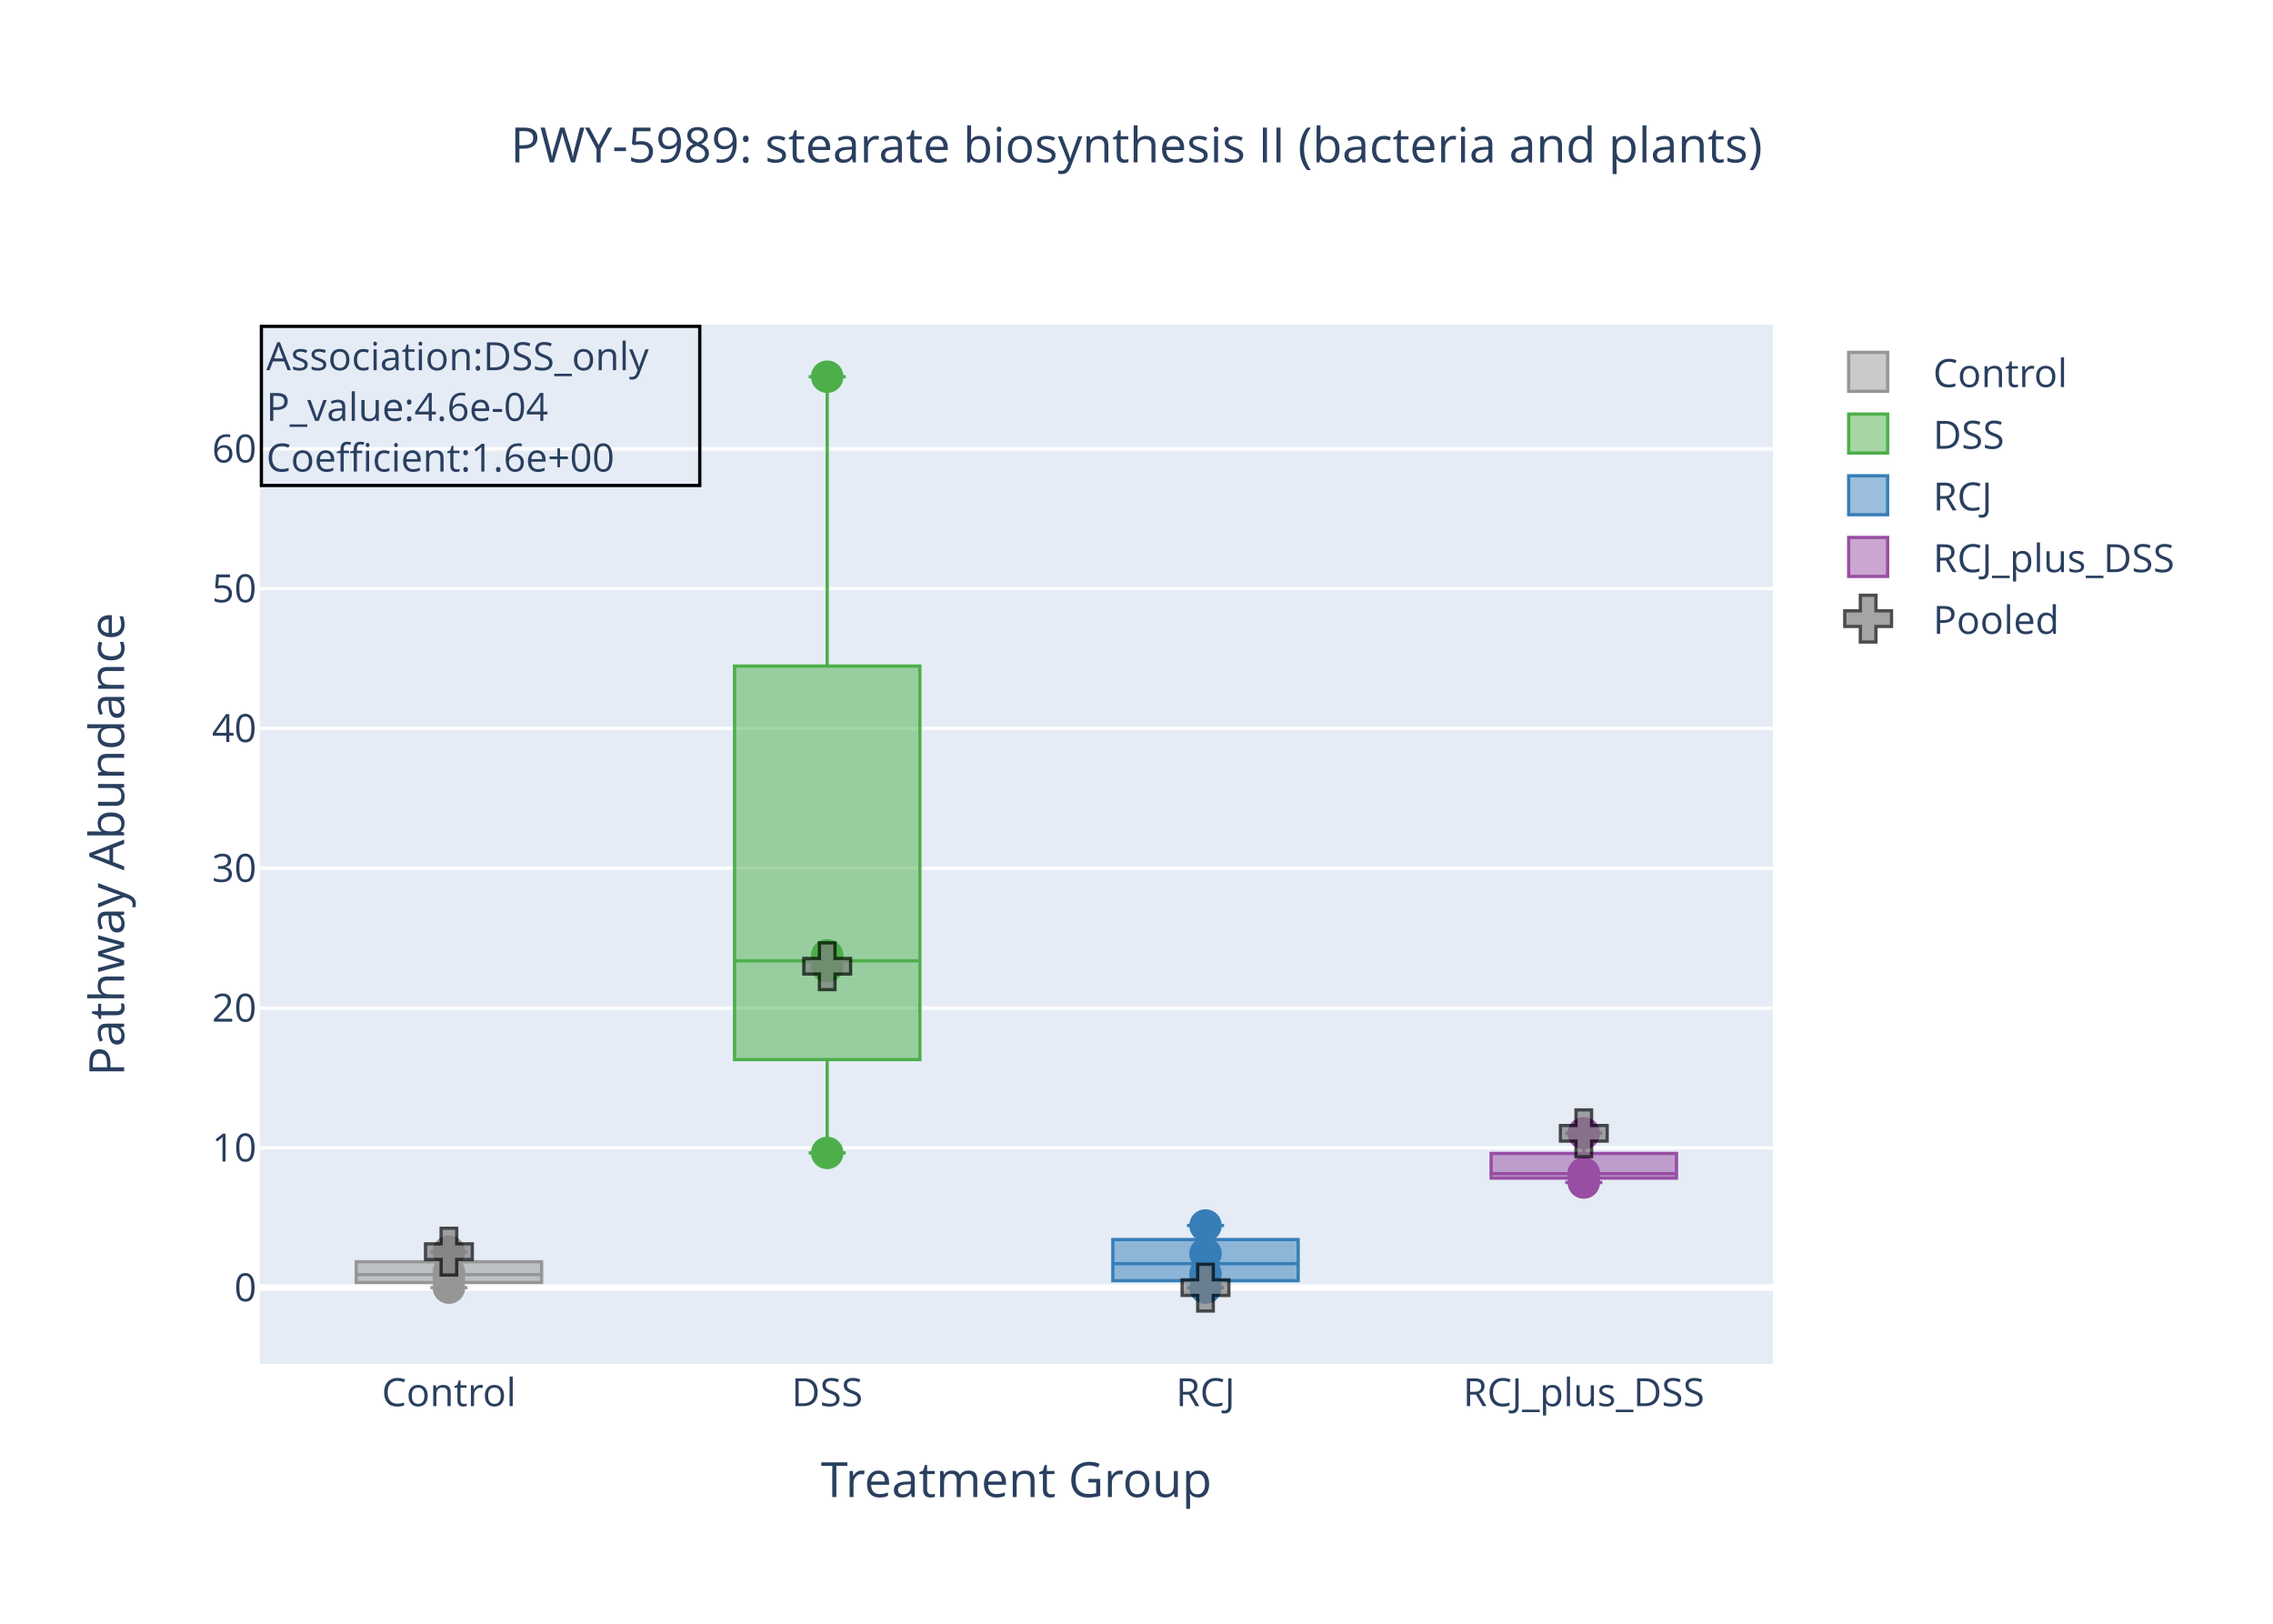
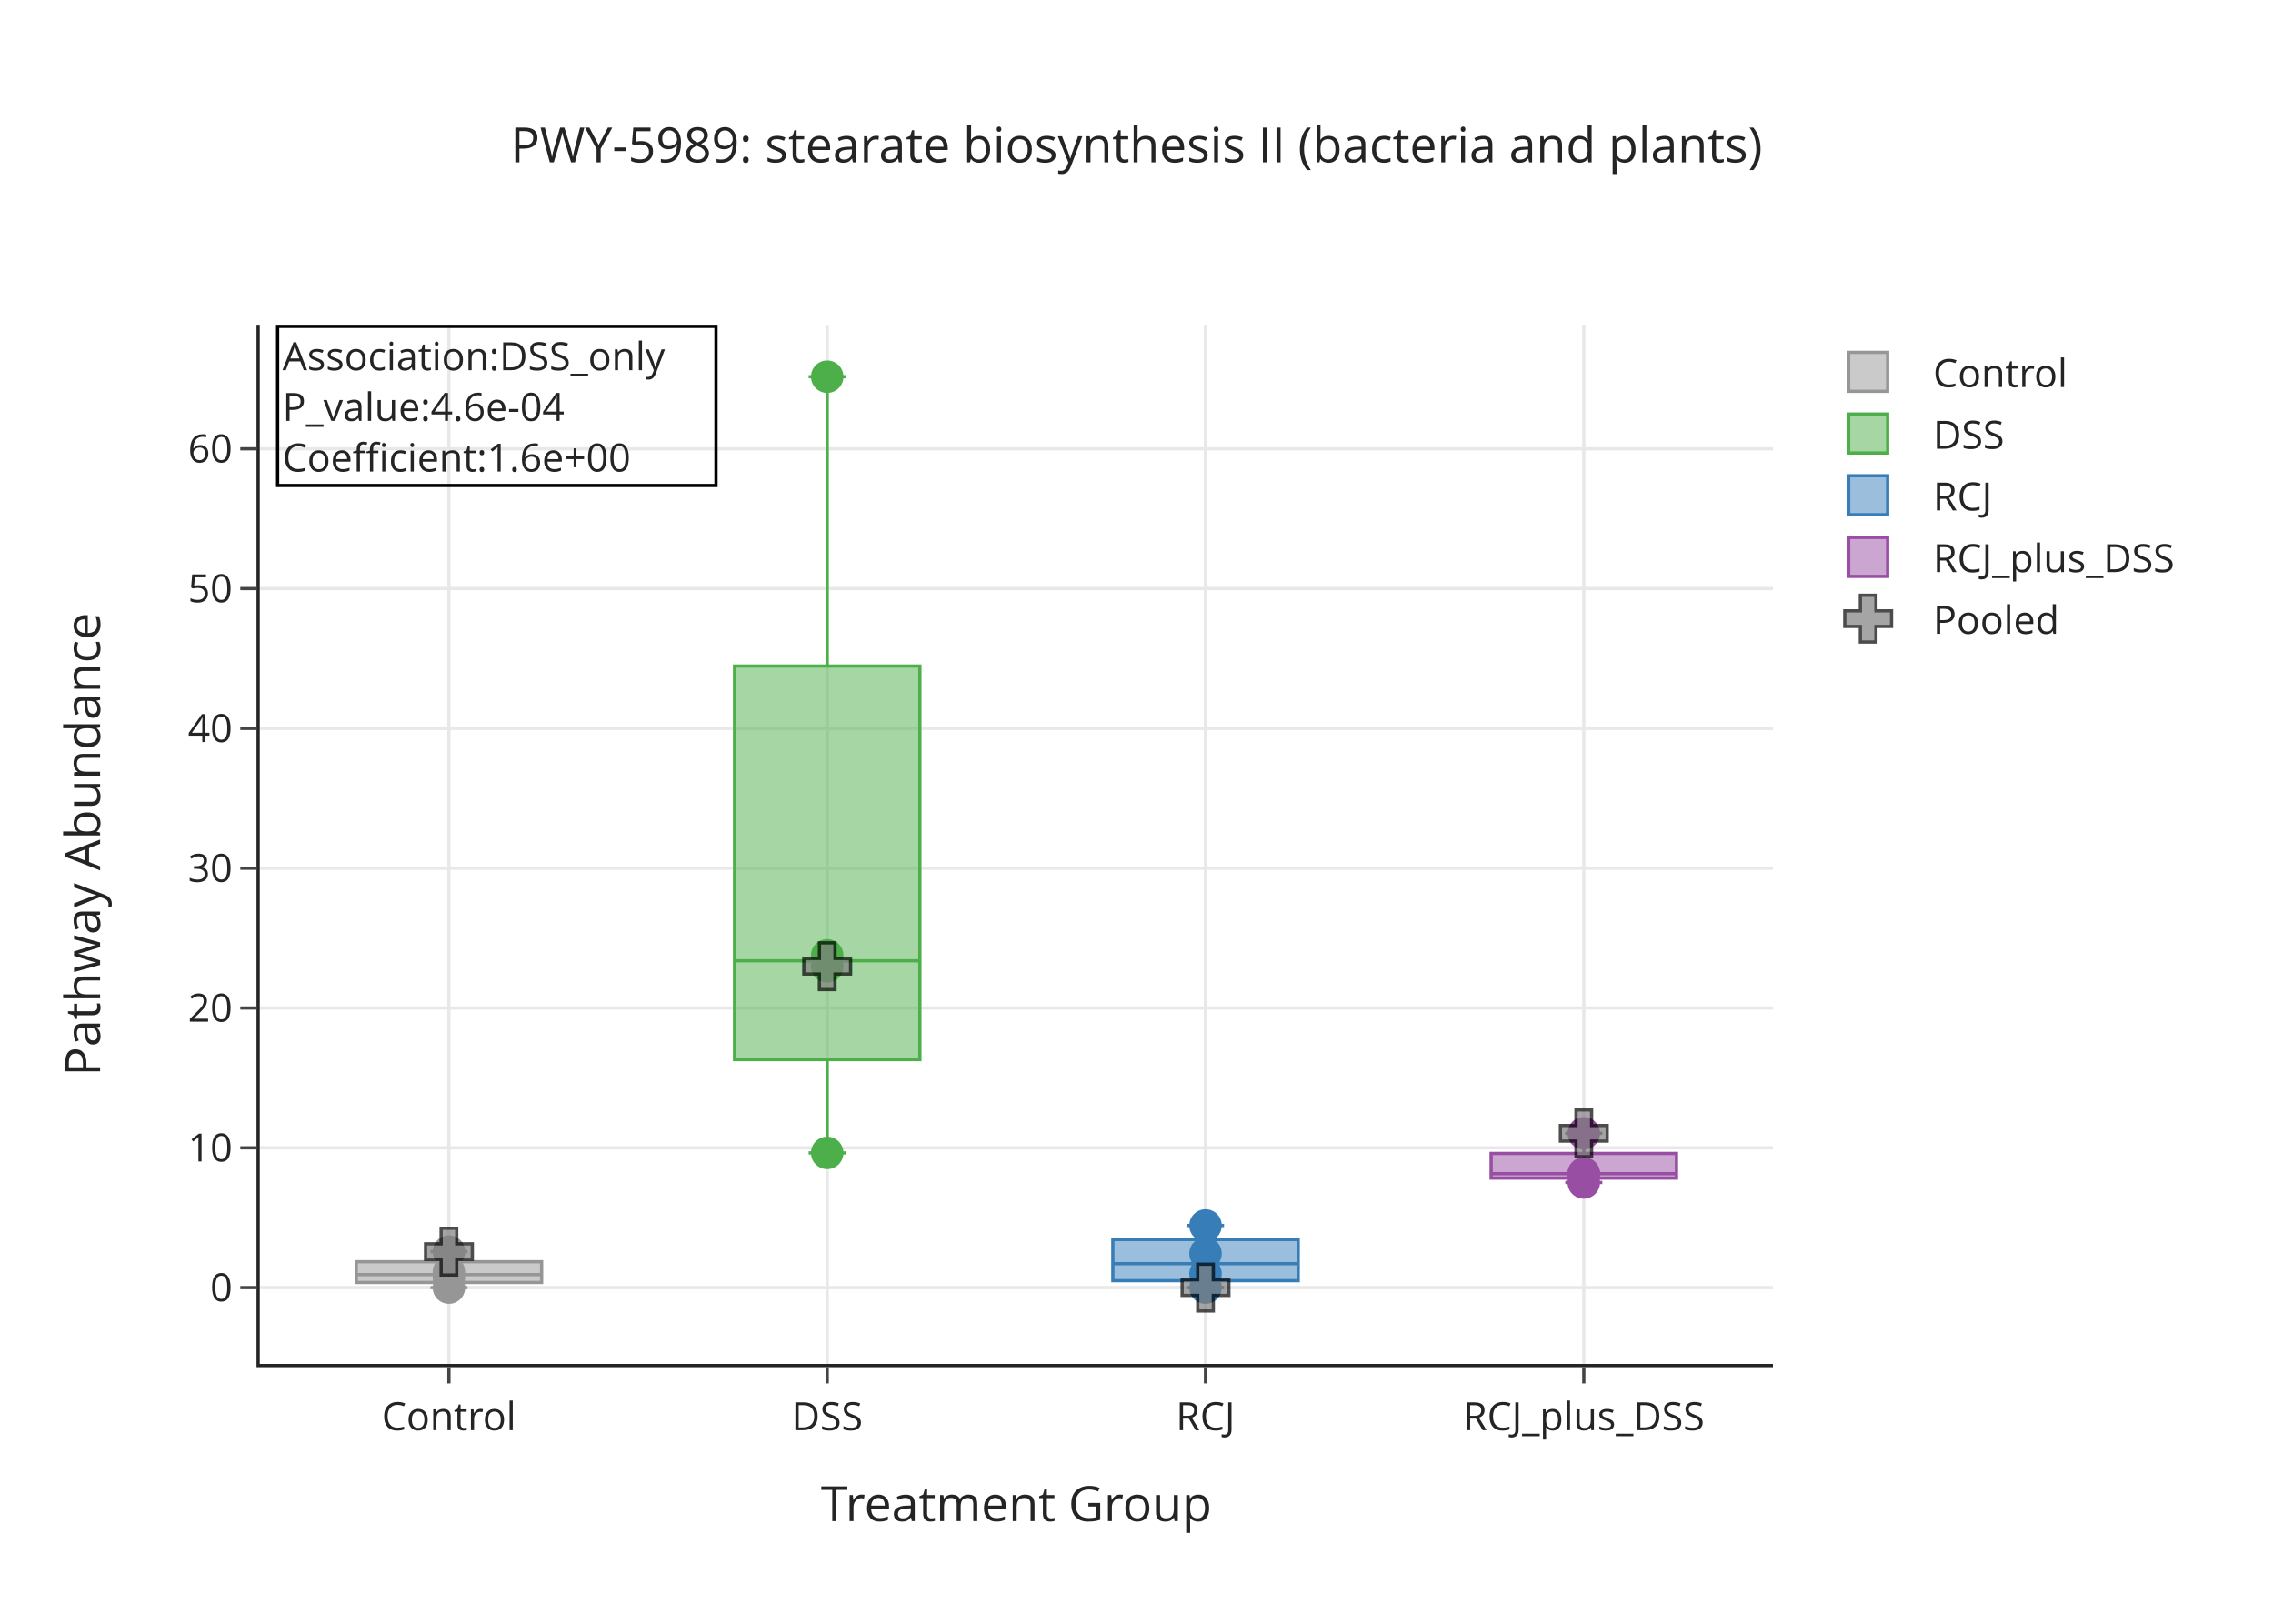
<svg xmlns="http://www.w3.org/2000/svg" class="main-svg" width="700" height="500" style="" viewBox="0 0 700 500">
  <rect x="0" y="0" width="700" height="500" style="fill: rgb(255, 255, 255); fill-opacity: 1;" />
-   <defs id="defs-a94999">
+   <defs id="defs-18b23b">
    <g class="clips">
-       <clipPath id="clipa94999xyplot" class="plotclip">
+       <clipPath id="clip18b23bxyplot" class="plotclip">
        <rect width="466" height="320" />
      </clipPath>
-       <clipPath class="axesclip" id="clipa94999x">
+       <clipPath class="axesclip" id="clip18b23bx">
        <rect x="80" y="0" width="466" height="500" />
      </clipPath>
-       <clipPath class="axesclip" id="clipa94999y">
+       <clipPath class="axesclip" id="clip18b23by">
        <rect x="0" y="100" width="700" height="320" />
      </clipPath>
-       <clipPath class="axesclip" id="clipa94999xy">
+       <clipPath class="axesclip" id="clip18b23bxy">
        <rect x="80" y="100" width="466" height="320" />
      </clipPath>
    </g>
    <g class="gradients" />
    <g class="patterns" />
  </defs>
-   <g class="bglayer">
-     <rect class="bg" x="80" y="100" width="466" height="320" style="fill: rgb(229, 236, 246); fill-opacity: 1; stroke-width: 0;" />
-   </g>
+   <g class="bglayer" />
  <g class="layer-below">
    <g class="imagelayer" />
    <g class="shapelayer" />
  </g>
  <g class="cartesianlayer">
    <g class="subplot xy">
      <g class="layer-subplot">
        <g class="shapelayer" />
        <g class="imagelayer" />
      </g>
      <g class="minor-gridlayer">
        <g class="x" />
        <g class="y" />
      </g>
      <g class="gridlayer">
-         <g class="x" />
+         <g class="x">
+           <path class="xgrid crisp" transform="translate(138.25,0)" d="M0,100v320" style="stroke: rgb(232, 232, 232); stroke-opacity: 1; stroke-width: 1px;" />
+           <path class="xgrid crisp" transform="translate(254.75,0)" d="M0,100v320" style="stroke: rgb(232, 232, 232); stroke-opacity: 1; stroke-width: 1px;" />
+           <path class="xgrid crisp" transform="translate(371.25,0)" d="M0,100v320" style="stroke: rgb(232, 232, 232); stroke-opacity: 1; stroke-width: 1px;" />
+           <path class="xgrid crisp" transform="translate(487.75,0)" d="M0,100v320" style="stroke: rgb(232, 232, 232); stroke-opacity: 1; stroke-width: 1px;" />
+         </g>
        <g class="y">
-           <path class="ygrid crisp" transform="translate(0,353.45)" d="M80,0h466" style="stroke: rgb(255, 255, 255); stroke-opacity: 1; stroke-width: 1px;" />
-           <path class="ygrid crisp" transform="translate(0,310.4)" d="M80,0h466" style="stroke: rgb(255, 255, 255); stroke-opacity: 1; stroke-width: 1px;" />
-           <path class="ygrid crisp" transform="translate(0,267.35)" d="M80,0h466" style="stroke: rgb(255, 255, 255); stroke-opacity: 1; stroke-width: 1px;" />
-           <path class="ygrid crisp" transform="translate(0,224.3)" d="M80,0h466" style="stroke: rgb(255, 255, 255); stroke-opacity: 1; stroke-width: 1px;" />
-           <path class="ygrid crisp" transform="translate(0,181.25)" d="M80,0h466" style="stroke: rgb(255, 255, 255); stroke-opacity: 1; stroke-width: 1px;" />
-           <path class="ygrid crisp" transform="translate(0,138.2)" d="M80,0h466" style="stroke: rgb(255, 255, 255); stroke-opacity: 1; stroke-width: 1px;" />
-         </g>
-       </g>
-       <g class="zerolinelayer">
-         <path class="yzl zl crisp" transform="translate(0,396.5)" d="M80,0h466" style="stroke: rgb(255, 255, 255); stroke-opacity: 1; stroke-width: 2px;" />
-       </g>
+           <path class="ygrid crisp" transform="translate(0,396.5)" d="M80,0h466" style="stroke: rgb(232, 232, 232); stroke-opacity: 1; stroke-width: 1px;" />
+           <path class="ygrid crisp" transform="translate(0,353.45)" d="M80,0h466" style="stroke: rgb(232, 232, 232); stroke-opacity: 1; stroke-width: 1px;" />
+           <path class="ygrid crisp" transform="translate(0,310.4)" d="M80,0h466" style="stroke: rgb(232, 232, 232); stroke-opacity: 1; stroke-width: 1px;" />
+           <path class="ygrid crisp" transform="translate(0,267.35)" d="M80,0h466" style="stroke: rgb(232, 232, 232); stroke-opacity: 1; stroke-width: 1px;" />
+           <path class="ygrid crisp" transform="translate(0,224.3)" d="M80,0h466" style="stroke: rgb(232, 232, 232); stroke-opacity: 1; stroke-width: 1px;" />
+           <path class="ygrid crisp" transform="translate(0,181.25)" d="M80,0h466" style="stroke: rgb(232, 232, 232); stroke-opacity: 1; stroke-width: 1px;" />
+           <path class="ygrid crisp" transform="translate(0,138.2)" d="M80,0h466" style="stroke: rgb(232, 232, 232); stroke-opacity: 1; stroke-width: 1px;" />
+         </g>
+       </g>
+       <g class="zerolinelayer" />
      <path class="xlines-below" />
      <path class="ylines-below" />
      <g class="overlines-below" />
      <g class="xaxislayer-below" />
      <g class="yaxislayer-below" />
      <g class="overaxes-below" />
-       <g class="plot" transform="translate(80,100)" clip-path="url(#clipa94999xyplot)">
+       <g class="plot" transform="translate(80,100)" clip-path="url(#clip18b23bxyplot)">
        <g class="boxlayer mlayer">
          <g class="trace boxes" style="opacity: 1;">
            <path class="box" d="M29.71,292.5H86.79M29.71,294.92H86.79V288.54H29.71ZM58.25,294.92V296.5M58.25,288.54V285.42M52.54,296.5H63.96M52.54,285.42H63.96" style="vector-effect: non-scaling-stroke; stroke-width: 1px; stroke: rgb(150, 150, 150); stroke-opacity: 1; fill: rgb(150, 150, 150); fill-opacity: 0.5;" />
            <g class="points">
              <path class="point" transform="translate(58.25,296.5)" d="M5,0A5,5 0 1,1 0,-5A5,5 0 0,1 5,0Z" style="opacity: 1; stroke-width: 0px; fill: rgb(150, 150, 150); fill-opacity: 1;" />
              <path class="point" transform="translate(58.25,293.33)" d="M5,0A5,5 0 1,1 0,-5A5,5 0 0,1 5,0Z" style="opacity: 1; stroke-width: 0px; fill: rgb(150, 150, 150); fill-opacity: 1;" />
              <path class="point" transform="translate(58.25,291.67)" d="M5,0A5,5 0 1,1 0,-5A5,5 0 0,1 5,0Z" style="opacity: 1; stroke-width: 0px; fill: rgb(150, 150, 150); fill-opacity: 1;" />
              <path class="point" transform="translate(58.25,285.42)" d="M5,0A5,5 0 1,1 0,-5A5,5 0 0,1 5,0Z" style="opacity: 1; stroke-width: 0px; fill: rgb(150, 150, 150); fill-opacity: 1;" />
            </g>
          </g>
          <g class="trace boxes" style="opacity: 1;">
            <path class="box" d="M146.21,195.86H203.29M146.21,226.28H203.29V105.1H146.21ZM174.75,226.28V255.02M174.75,105.1V16M169.04,255.02H180.46M169.04,16H180.46" style="vector-effect: non-scaling-stroke; stroke-width: 1px; stroke: rgb(77, 175, 74); stroke-opacity: 1; fill: rgb(77, 175, 74); fill-opacity: 0.5;" />
            <g class="points">
              <path class="point" transform="translate(174.75,255.02)" d="M5,0A5,5 0 1,1 0,-5A5,5 0 0,1 5,0Z" style="opacity: 1; stroke-width: 0px; fill: rgb(77, 175, 74); fill-opacity: 1;" />
              <path class="point" transform="translate(174.75,197.53)" d="M5,0A5,5 0 1,1 0,-5A5,5 0 0,1 5,0Z" style="opacity: 1; stroke-width: 0px; fill: rgb(77, 175, 74); fill-opacity: 1;" />
              <path class="point" transform="translate(174.75,194.19)" d="M5,0A5,5 0 1,1 0,-5A5,5 0 0,1 5,0Z" style="opacity: 1; stroke-width: 0px; fill: rgb(77, 175, 74); fill-opacity: 1;" />
              <path class="point" transform="translate(174.75,16)" d="M5,0A5,5 0 1,1 0,-5A5,5 0 0,1 5,0Z" style="opacity: 1; stroke-width: 0px; fill: rgb(77, 175, 74); fill-opacity: 1;" />
            </g>
          </g>
          <g class="trace boxes" style="opacity: 1;">
            <path class="box" d="M262.71,289.13H319.79M262.71,294.37H319.79V281.7H262.71ZM291.25,294.37V296.5M291.25,281.7V277.37M285.54,296.5H296.96M285.54,277.37H296.96" style="vector-effect: non-scaling-stroke; stroke-width: 1px; stroke: rgb(55, 126, 184); stroke-opacity: 1; fill: rgb(55, 126, 184); fill-opacity: 0.5;" />
            <g class="points">
              <path class="point" transform="translate(291.25,296.5)" d="M5,0A5,5 0 1,1 0,-5A5,5 0 0,1 5,0Z" style="opacity: 1; stroke-width: 0px; fill: rgb(55, 126, 184); fill-opacity: 1;" />
              <path class="point" transform="translate(291.25,292.25)" d="M5,0A5,5 0 1,1 0,-5A5,5 0 0,1 5,0Z" style="opacity: 1; stroke-width: 0px; fill: rgb(55, 126, 184); fill-opacity: 1;" />
              <path class="point" transform="translate(291.25,286.02)" d="M5,0A5,5 0 1,1 0,-5A5,5 0 0,1 5,0Z" style="opacity: 1; stroke-width: 0px; fill: rgb(55, 126, 184); fill-opacity: 1;" />
              <path class="point" transform="translate(291.25,277.37)" d="M5,0A5,5 0 1,1 0,-5A5,5 0 0,1 5,0Z" style="opacity: 1; stroke-width: 0px; fill: rgb(55, 126, 184); fill-opacity: 1;" />
            </g>
          </g>
          <g class="trace boxes" style="opacity: 1;">
            <path class="box" d="M379.21,261.41H436.29M379.21,262.78H436.29V255.18H379.21ZM407.75,262.78V264.12M407.75,255.18V248.98M402.04,264.12H413.46M402.04,248.98H413.46" style="vector-effect: non-scaling-stroke; stroke-width: 1px; stroke: rgb(152, 78, 163); stroke-opacity: 1; fill: rgb(152, 78, 163); fill-opacity: 0.5;" />
            <g class="points">
              <path class="point" transform="translate(407.75,264.12)" d="M5,0A5,5 0 1,1 0,-5A5,5 0 0,1 5,0Z" style="opacity: 1; stroke-width: 0px; fill: rgb(152, 78, 163); fill-opacity: 1;" />
              <path class="point" transform="translate(407.75,261.44)" d="M5,0A5,5 0 1,1 0,-5A5,5 0 0,1 5,0Z" style="opacity: 1; stroke-width: 0px; fill: rgb(152, 78, 163); fill-opacity: 1;" />
              <path class="point" transform="translate(407.75,261.38)" d="M5,0A5,5 0 1,1 0,-5A5,5 0 0,1 5,0Z" style="opacity: 1; stroke-width: 0px; fill: rgb(152, 78, 163); fill-opacity: 1;" />
              <path class="point" transform="translate(407.75,248.98)" d="M5,0A5,5 0 1,1 0,-5A5,5 0 0,1 5,0Z" style="opacity: 1; stroke-width: 0px; fill: rgb(152, 78, 163); fill-opacity: 1;" />
            </g>
          </g>
        </g>
        <g class="scatterlayer mlayer">
-           <g class="trace scatter trace2600e2" style="stroke-miterlimit: 2; opacity: 1;">
+           <g class="trace scatter tracec6360a" style="stroke-miterlimit: 2; opacity: 1;">
            <g class="fills" />
            <g class="errorbars" />
            <g class="lines" />
            <g class="points">
              <path class="point" transform="translate(58.25,285.42)" d="M7.2,2.4H2.4V7.2H-2.4V2.4H-7.2V-2.4H-2.4V-7.2H2.4V-2.4H7.2Z" style="opacity: 0.7; stroke-width: 1px; fill: rgb(127, 127, 127); fill-opacity: 1; stroke: rgb(0, 0, 0); stroke-opacity: 1;" />
              <path class="point" transform="translate(174.75,197.53)" d="M7.2,2.4H2.4V7.2H-2.4V2.4H-7.2V-2.4H-2.4V-7.2H2.4V-2.4H7.2Z" style="opacity: 0.7; stroke-width: 1px; fill: rgb(127, 127, 127); fill-opacity: 1; stroke: rgb(0, 0, 0); stroke-opacity: 1;" />
              <path class="point" transform="translate(291.25,296.5)" d="M7.2,2.4H2.4V7.2H-2.4V2.4H-7.2V-2.4H-2.4V-7.2H2.4V-2.4H7.2Z" style="opacity: 0.7; stroke-width: 1px; fill: rgb(127, 127, 127); fill-opacity: 1; stroke: rgb(0, 0, 0); stroke-opacity: 1;" />
              <path class="point" transform="translate(407.75,248.98)" d="M7.2,2.4H2.4V7.2H-2.4V2.4H-7.2V-2.4H-2.4V-7.2H2.4V-2.4H7.2Z" style="opacity: 0.7; stroke-width: 1px; fill: rgb(127, 127, 127); fill-opacity: 1; stroke: rgb(0, 0, 0); stroke-opacity: 1;" />
            </g>
            <g class="text" />
          </g>
        </g>
      </g>
      <g class="overplot" />
-       <path class="xlines-above crisp" d="M0,0" style="fill: none;" />
-       <path class="ylines-above crisp" d="M0,0" style="fill: none;" />
+       <path class="xlines-above crisp" d="M79,420.5H546" style="fill: none; stroke-width: 1px; stroke: rgb(36, 36, 36); stroke-opacity: 1;" />
+       <path class="ylines-above crisp" d="M79.5,100V420" style="fill: none; stroke-width: 1px; stroke: rgb(36, 36, 36); stroke-opacity: 1;" />
      <g class="overlines-above" />
      <g class="xaxislayer-above">
-         <g class="xtick">
-           <text text-anchor="middle" x="0" y="433" transform="translate(138.25,0)" style="font-family: 'Open Sans', verdana, arial, sans-serif; font-size: 12px; fill: rgb(42, 63, 95); fill-opacity: 1; white-space: pre; opacity: 1;">Control</text>
-         </g>
-         <g class="xtick">
-           <text text-anchor="middle" x="0" y="433" transform="translate(254.75,0)" style="font-family: 'Open Sans', verdana, arial, sans-serif; font-size: 12px; fill: rgb(42, 63, 95); fill-opacity: 1; white-space: pre; opacity: 1;">DSS</text>
-         </g>
-         <g class="xtick">
-           <text text-anchor="middle" x="0" y="433" transform="translate(371.25,0)" style="font-family: 'Open Sans', verdana, arial, sans-serif; font-size: 12px; fill: rgb(42, 63, 95); fill-opacity: 1; white-space: pre; opacity: 1;">RCJ</text>
-         </g>
-         <g class="xtick">
-           <text text-anchor="middle" x="0" y="433" transform="translate(487.75,0)" style="font-family: 'Open Sans', verdana, arial, sans-serif; font-size: 12px; fill: rgb(42, 63, 95); fill-opacity: 1; white-space: pre; opacity: 1;">RCJ_plus_DSS</text>
+         <path class="xtick ticks crisp" d="M0,421v5" transform="translate(138.25,0)" style="stroke: rgb(68, 68, 68); stroke-opacity: 1; stroke-width: 1px;" />
+         <path class="xtick ticks crisp" d="M0,421v5" transform="translate(254.75,0)" style="stroke: rgb(68, 68, 68); stroke-opacity: 1; stroke-width: 1px;" />
+         <path class="xtick ticks crisp" d="M0,421v5" transform="translate(371.25,0)" style="stroke: rgb(68, 68, 68); stroke-opacity: 1; stroke-width: 1px;" />
+         <path class="xtick ticks crisp" d="M0,421v5" transform="translate(487.75,0)" style="stroke: rgb(68, 68, 68); stroke-opacity: 1; stroke-width: 1px;" />
+         <g class="xtick">
+           <text text-anchor="middle" x="0" y="440.4" transform="translate(138.25,0)" style="font-family: 'Open Sans', verdana, arial, sans-serif; font-size: 12px; fill: rgb(36, 36, 36); fill-opacity: 1; white-space: pre; opacity: 1;">Control</text>
+         </g>
+         <g class="xtick">
+           <text text-anchor="middle" x="0" y="440.4" transform="translate(254.75,0)" style="font-family: 'Open Sans', verdana, arial, sans-serif; font-size: 12px; fill: rgb(36, 36, 36); fill-opacity: 1; white-space: pre; opacity: 1;">DSS</text>
+         </g>
+         <g class="xtick">
+           <text text-anchor="middle" x="0" y="440.4" transform="translate(371.25,0)" style="font-family: 'Open Sans', verdana, arial, sans-serif; font-size: 12px; fill: rgb(36, 36, 36); fill-opacity: 1; white-space: pre; opacity: 1;">RCJ</text>
+         </g>
+         <g class="xtick">
+           <text text-anchor="middle" x="0" y="440.4" transform="translate(487.75,0)" style="font-family: 'Open Sans', verdana, arial, sans-serif; font-size: 12px; fill: rgb(36, 36, 36); fill-opacity: 1; white-space: pre; opacity: 1;">RCJ_plus_DSS</text>
        </g>
      </g>
      <g class="yaxislayer-above">
-         <g class="ytick">
-           <text text-anchor="end" x="79" y="4.2" transform="translate(0,396.5)" style="font-family: 'Open Sans', verdana, arial, sans-serif; font-size: 12px; fill: rgb(42, 63, 95); fill-opacity: 1; white-space: pre; opacity: 1;">0</text>
-         </g>
-         <g class="ytick">
-           <text text-anchor="end" x="79" y="4.2" style="font-family: 'Open Sans', verdana, arial, sans-serif; font-size: 12px; fill: rgb(42, 63, 95); fill-opacity: 1; white-space: pre; opacity: 1;" transform="translate(0,353.45)">10</text>
-         </g>
-         <g class="ytick">
-           <text text-anchor="end" x="79" y="4.2" style="font-family: 'Open Sans', verdana, arial, sans-serif; font-size: 12px; fill: rgb(42, 63, 95); fill-opacity: 1; white-space: pre; opacity: 1;" transform="translate(0,310.4)">20</text>
-         </g>
-         <g class="ytick">
-           <text text-anchor="end" x="79" y="4.2" style="font-family: 'Open Sans', verdana, arial, sans-serif; font-size: 12px; fill: rgb(42, 63, 95); fill-opacity: 1; white-space: pre; opacity: 1;" transform="translate(0,267.35)">30</text>
-         </g>
-         <g class="ytick">
-           <text text-anchor="end" x="79" y="4.2" style="font-family: 'Open Sans', verdana, arial, sans-serif; font-size: 12px; fill: rgb(42, 63, 95); fill-opacity: 1; white-space: pre; opacity: 1;" transform="translate(0,224.3)">40</text>
-         </g>
-         <g class="ytick">
-           <text text-anchor="end" x="79" y="4.2" style="font-family: 'Open Sans', verdana, arial, sans-serif; font-size: 12px; fill: rgb(42, 63, 95); fill-opacity: 1; white-space: pre; opacity: 1;" transform="translate(0,181.25)">50</text>
-         </g>
-         <g class="ytick">
-           <text text-anchor="end" x="79" y="4.2" style="font-family: 'Open Sans', verdana, arial, sans-serif; font-size: 12px; fill: rgb(42, 63, 95); fill-opacity: 1; white-space: pre; opacity: 1;" transform="translate(0,138.2)">60</text>
+         <path class="ytick ticks crisp" d="M79,0h-5" transform="translate(0,396.5)" style="stroke: rgb(68, 68, 68); stroke-opacity: 1; stroke-width: 1px;" />
+         <path class="ytick ticks crisp" d="M79,0h-5" transform="translate(0,353.45)" style="stroke: rgb(68, 68, 68); stroke-opacity: 1; stroke-width: 1px;" />
+         <path class="ytick ticks crisp" d="M79,0h-5" transform="translate(0,310.4)" style="stroke: rgb(68, 68, 68); stroke-opacity: 1; stroke-width: 1px;" />
+         <path class="ytick ticks crisp" d="M79,0h-5" transform="translate(0,267.35)" style="stroke: rgb(68, 68, 68); stroke-opacity: 1; stroke-width: 1px;" />
+         <path class="ytick ticks crisp" d="M79,0h-5" transform="translate(0,224.3)" style="stroke: rgb(68, 68, 68); stroke-opacity: 1; stroke-width: 1px;" />
+         <path class="ytick ticks crisp" d="M79,0h-5" transform="translate(0,181.25)" style="stroke: rgb(68, 68, 68); stroke-opacity: 1; stroke-width: 1px;" />
+         <path class="ytick ticks crisp" d="M79,0h-5" transform="translate(0,138.2)" style="stroke: rgb(68, 68, 68); stroke-opacity: 1; stroke-width: 1px;" />
+         <g class="ytick">
+           <text text-anchor="end" x="71.6" y="4.2" transform="translate(0,396.5)" style="font-family: 'Open Sans', verdana, arial, sans-serif; font-size: 12px; fill: rgb(36, 36, 36); fill-opacity: 1; white-space: pre; opacity: 1;">0</text>
+         </g>
+         <g class="ytick">
+           <text text-anchor="end" x="71.6" y="4.2" style="font-family: 'Open Sans', verdana, arial, sans-serif; font-size: 12px; fill: rgb(36, 36, 36); fill-opacity: 1; white-space: pre; opacity: 1;" transform="translate(0,353.45)">10</text>
+         </g>
+         <g class="ytick">
+           <text text-anchor="end" x="71.6" y="4.2" style="font-family: 'Open Sans', verdana, arial, sans-serif; font-size: 12px; fill: rgb(36, 36, 36); fill-opacity: 1; white-space: pre; opacity: 1;" transform="translate(0,310.4)">20</text>
+         </g>
+         <g class="ytick">
+           <text text-anchor="end" x="71.6" y="4.2" style="font-family: 'Open Sans', verdana, arial, sans-serif; font-size: 12px; fill: rgb(36, 36, 36); fill-opacity: 1; white-space: pre; opacity: 1;" transform="translate(0,267.35)">30</text>
+         </g>
+         <g class="ytick">
+           <text text-anchor="end" x="71.6" y="4.2" style="font-family: 'Open Sans', verdana, arial, sans-serif; font-size: 12px; fill: rgb(36, 36, 36); fill-opacity: 1; white-space: pre; opacity: 1;" transform="translate(0,224.3)">40</text>
+         </g>
+         <g class="ytick">
+           <text text-anchor="end" x="71.6" y="4.2" style="font-family: 'Open Sans', verdana, arial, sans-serif; font-size: 12px; fill: rgb(36, 36, 36); fill-opacity: 1; white-space: pre; opacity: 1;" transform="translate(0,181.25)">50</text>
+         </g>
+         <g class="ytick">
+           <text text-anchor="end" x="71.6" y="4.2" style="font-family: 'Open Sans', verdana, arial, sans-serif; font-size: 12px; fill: rgb(36, 36, 36); fill-opacity: 1; white-space: pre; opacity: 1;" transform="translate(0,138.2)">60</text>
        </g>
      </g>
      <g class="overaxes-above" />
    </g>
  </g>
  <g class="polarlayer" />
  <g class="smithlayer" />
  <g class="ternarylayer" />
  <g class="geolayer" />
  <g class="funnelarealayer" />
  <g class="pielayer" />
  <g class="iciclelayer" />
  <g class="treemaplayer" />
  <g class="sunburstlayer" />
  <g class="glimages" />
-   <defs id="topdefs-a94999">
+   <defs id="topdefs-18b23b">
    <g class="clips" />
-     <clipPath id="legenda94999">
+     <clipPath id="legend18b23b">
      <rect width="133" height="105" x="0" y="0" />
    </clipPath>
  </defs>
  <g class="layer-above">
    <g class="imagelayer" />
    <g class="shapelayer" />
  </g>
  <g class="infolayer">
    <g class="legend" pointer-events="all" transform="translate(555.32,100)">
      <rect class="bg" shape-rendering="crispEdges" width="133" height="105" x="0" y="0" style="stroke: rgb(68, 68, 68); stroke-opacity: 1; fill: rgb(255, 255, 255); fill-opacity: 1; stroke-width: 0px;" />
-       <g class="scrollbox" transform="" clip-path="url(#legenda94999)">
+       <g class="scrollbox" transform="" clip-path="url(#legend18b23b)">
        <g class="groups">
          <g class="traces" transform="translate(0,14.5)" style="opacity: 1;">
-             <text class="legendtext" text-anchor="start" x="40" y="4.68" style="font-family: 'Open Sans', verdana, arial, sans-serif; font-size: 12px; fill: rgb(42, 63, 95); fill-opacity: 1; white-space: pre;">Control</text>
+             <text class="legendtext" text-anchor="start" x="40" y="4.68" style="font-family: 'Open Sans', verdana, arial, sans-serif; font-size: 12px; fill: rgb(36, 36, 36); fill-opacity: 1; white-space: pre;">Control</text>
            <g class="layers" style="opacity: 1;">
              <g class="legendfill" />
              <g class="legendlines" />
              <g class="legendsymbols">
                <g class="legendpoints">
                  <path class="legendbox" d="M6,6H-6V-6H6Z" transform="translate(20,0)" style="stroke-width: 1px; fill: rgb(150, 150, 150); fill-opacity: 0.5; stroke: rgb(150, 150, 150); stroke-opacity: 1;" />
                </g>
              </g>
            </g>
            <rect class="legendtoggle" x="0" y="-9.5" width="127.703" height="19" style="fill: rgb(0, 0, 0); fill-opacity: 0;" />
          </g>
          <g class="traces" transform="translate(0,33.5)" style="opacity: 1;">
-             <text class="legendtext" text-anchor="start" x="40" y="4.68" style="font-family: 'Open Sans', verdana, arial, sans-serif; font-size: 12px; fill: rgb(42, 63, 95); fill-opacity: 1; white-space: pre;">DSS</text>
+             <text class="legendtext" text-anchor="start" x="40" y="4.68" style="font-family: 'Open Sans', verdana, arial, sans-serif; font-size: 12px; fill: rgb(36, 36, 36); fill-opacity: 1; white-space: pre;">DSS</text>
            <g class="layers" style="opacity: 1;">
              <g class="legendfill" />
              <g class="legendlines" />
              <g class="legendsymbols">
                <g class="legendpoints">
                  <path class="legendbox" d="M6,6H-6V-6H6Z" transform="translate(20,0)" style="stroke-width: 1px; fill: rgb(77, 175, 74); fill-opacity: 0.5; stroke: rgb(77, 175, 74); stroke-opacity: 1;" />
                </g>
              </g>
            </g>
            <rect class="legendtoggle" x="0" y="-9.5" width="127.703" height="19" style="fill: rgb(0, 0, 0); fill-opacity: 0;" />
          </g>
          <g class="traces" transform="translate(0,52.5)" style="opacity: 1;">
-             <text class="legendtext" text-anchor="start" x="40" y="4.68" style="font-family: 'Open Sans', verdana, arial, sans-serif; font-size: 12px; fill: rgb(42, 63, 95); fill-opacity: 1; white-space: pre;">RCJ</text>
+             <text class="legendtext" text-anchor="start" x="40" y="4.68" style="font-family: 'Open Sans', verdana, arial, sans-serif; font-size: 12px; fill: rgb(36, 36, 36); fill-opacity: 1; white-space: pre;">RCJ</text>
            <g class="layers" style="opacity: 1;">
              <g class="legendfill" />
              <g class="legendlines" />
              <g class="legendsymbols">
                <g class="legendpoints">
                  <path class="legendbox" d="M6,6H-6V-6H6Z" transform="translate(20,0)" style="stroke-width: 1px; fill: rgb(55, 126, 184); fill-opacity: 0.5; stroke: rgb(55, 126, 184); stroke-opacity: 1;" />
                </g>
              </g>
            </g>
            <rect class="legendtoggle" x="0" y="-9.5" width="127.703" height="19" style="fill: rgb(0, 0, 0); fill-opacity: 0;" />
          </g>
          <g class="traces" transform="translate(0,71.5)" style="opacity: 1;">
-             <text class="legendtext" text-anchor="start" x="40" y="4.68" style="font-family: 'Open Sans', verdana, arial, sans-serif; font-size: 12px; fill: rgb(42, 63, 95); fill-opacity: 1; white-space: pre;">RCJ_plus_DSS</text>
+             <text class="legendtext" text-anchor="start" x="40" y="4.68" style="font-family: 'Open Sans', verdana, arial, sans-serif; font-size: 12px; fill: rgb(36, 36, 36); fill-opacity: 1; white-space: pre;">RCJ_plus_DSS</text>
            <g class="layers" style="opacity: 1;">
              <g class="legendfill" />
              <g class="legendlines" />
              <g class="legendsymbols">
                <g class="legendpoints">
                  <path class="legendbox" d="M6,6H-6V-6H6Z" transform="translate(20,0)" style="stroke-width: 1px; fill: rgb(152, 78, 163); fill-opacity: 0.5; stroke: rgb(152, 78, 163); stroke-opacity: 1;" />
                </g>
              </g>
            </g>
            <rect class="legendtoggle" x="0" y="-9.5" width="127.703" height="19" style="fill: rgb(0, 0, 0); fill-opacity: 0;" />
          </g>
          <g class="traces" transform="translate(0,90.5)" style="opacity: 1;">
-             <text class="legendtext" text-anchor="start" x="40" y="4.68" style="font-family: 'Open Sans', verdana, arial, sans-serif; font-size: 12px; fill: rgb(42, 63, 95); fill-opacity: 1; white-space: pre;">Pooled</text>
+             <text class="legendtext" text-anchor="start" x="40" y="4.68" style="font-family: 'Open Sans', verdana, arial, sans-serif; font-size: 12px; fill: rgb(36, 36, 36); fill-opacity: 1; white-space: pre;">Pooled</text>
            <g class="layers" style="opacity: 1;">
              <g class="legendfill" />
              <g class="legendlines" />
              <g class="legendsymbols">
                <g class="legendpoints">
                  <path class="scatterpts" transform="translate(20,0)" d="M7.2,2.4H2.4V7.2H-2.4V2.4H-7.2V-2.4H-2.4V-7.2H2.4V-2.4H7.2Z" style="opacity: 0.7; stroke-width: 1px; fill: rgb(127, 127, 127); fill-opacity: 1; stroke: rgb(0, 0, 0); stroke-opacity: 1;" />
                </g>
              </g>
            </g>
            <rect class="legendtoggle" x="0" y="-9.5" width="127.703" height="19" style="fill: rgb(0, 0, 0); fill-opacity: 0;" />
          </g>
        </g>
      </g>
      <rect class="scrollbar" rx="20" ry="3" width="0" height="0" x="0" y="0" style="fill: rgb(128, 139, 164); fill-opacity: 1;" />
    </g>
    <g class="g-gtitle">
-       <text class="gtitle" x="350" y="50" text-anchor="middle" dy="0em" style="font-family: 'Open Sans', verdana, arial, sans-serif; font-size: 15px; fill: rgb(42, 63, 95); opacity: 1; font-weight: normal; white-space: pre;">PWY-5989: stearate biosynthesis II (bacteria and plants)</text>
+       <text class="gtitle" x="350" y="50" text-anchor="middle" dy="0em" style="font-family: 'Open Sans', verdana, arial, sans-serif; font-size: 15px; fill: rgb(36, 36, 36); opacity: 1; font-weight: normal; white-space: pre;">PWY-5989: stearate biosynthesis II (bacteria and plants)</text>
    </g>
    <g class="g-xtitle">
-       <text class="xtitle" x="313" y="461" text-anchor="middle" style="font-family: 'Open Sans', verdana, arial, sans-serif; font-size: 15px; fill: rgb(42, 63, 95); opacity: 1; font-weight: normal; white-space: pre;">Treatment Group</text>
+       <text class="xtitle" x="313" y="468.406" text-anchor="middle" style="font-family: 'Open Sans', verdana, arial, sans-serif; font-size: 15px; fill: rgb(36, 36, 36); opacity: 1; font-weight: normal; white-space: pre;">Treatment Group</text>
    </g>
    <g class="g-ytitle">
-       <text class="ytitle" transform="rotate(-90,38.23438,260)" x="38.234" y="260" text-anchor="middle" style="font-family: 'Open Sans', verdana, arial, sans-serif; font-size: 15px; fill: rgb(42, 63, 95); opacity: 1; font-weight: normal; white-space: pre;">Pathway Abundance</text>
+       <text class="ytitle" transform="rotate(-90,30.82812,260)" x="30.828" y="260" text-anchor="middle" style="font-family: 'Open Sans', verdana, arial, sans-serif; font-size: 15px; fill: rgb(36, 36, 36); opacity: 1; font-weight: normal; white-space: pre;">Pathway Abundance</text>
    </g>
    <g class="annotation" data-index="0" style="opacity: 1;">
-       <g class="annotation-text-g" transform="rotate(0,148,125)">
-         <g class="cursor-pointer" transform="translate(80,100)">
+       <g class="annotation-text-g" transform="rotate(0,152.66,125)">
+         <g class="cursor-pointer" transform="translate(85,100)">
          <rect class="bg" x="0.5" y="0.5" width="135" height="49" style="stroke-width: 1px; stroke: rgb(0, 0, 0); stroke-opacity: 1; fill: rgb(0, 0, 0); fill-opacity: 0;" />
-           <text class="annotation-text" text-anchor="start" x="2" y="14" style="font-family: 'Open Sans', verdana, arial, sans-serif; font-size: 12px; fill: rgb(42, 63, 95); fill-opacity: 1; white-space: pre;">
+           <text class="annotation-text" text-anchor="start" x="2" y="14" style="font-family: 'Open Sans', verdana, arial, sans-serif; font-size: 12px; fill: rgb(36, 36, 36); fill-opacity: 1; white-space: pre;">
            <tspan class="line" dy="0em" x="2" y="14">Association:DSS_only</tspan>
            <tspan class="line" dy="1.3em" x="2" y="14">P_value:4.6e-04</tspan>
            <tspan class="line" dy="2.6em" x="2" y="14">Coefficient:1.6e+00</tspan>
          </text>
        </g>
      </g>
    </g>
  </g>
</svg>
